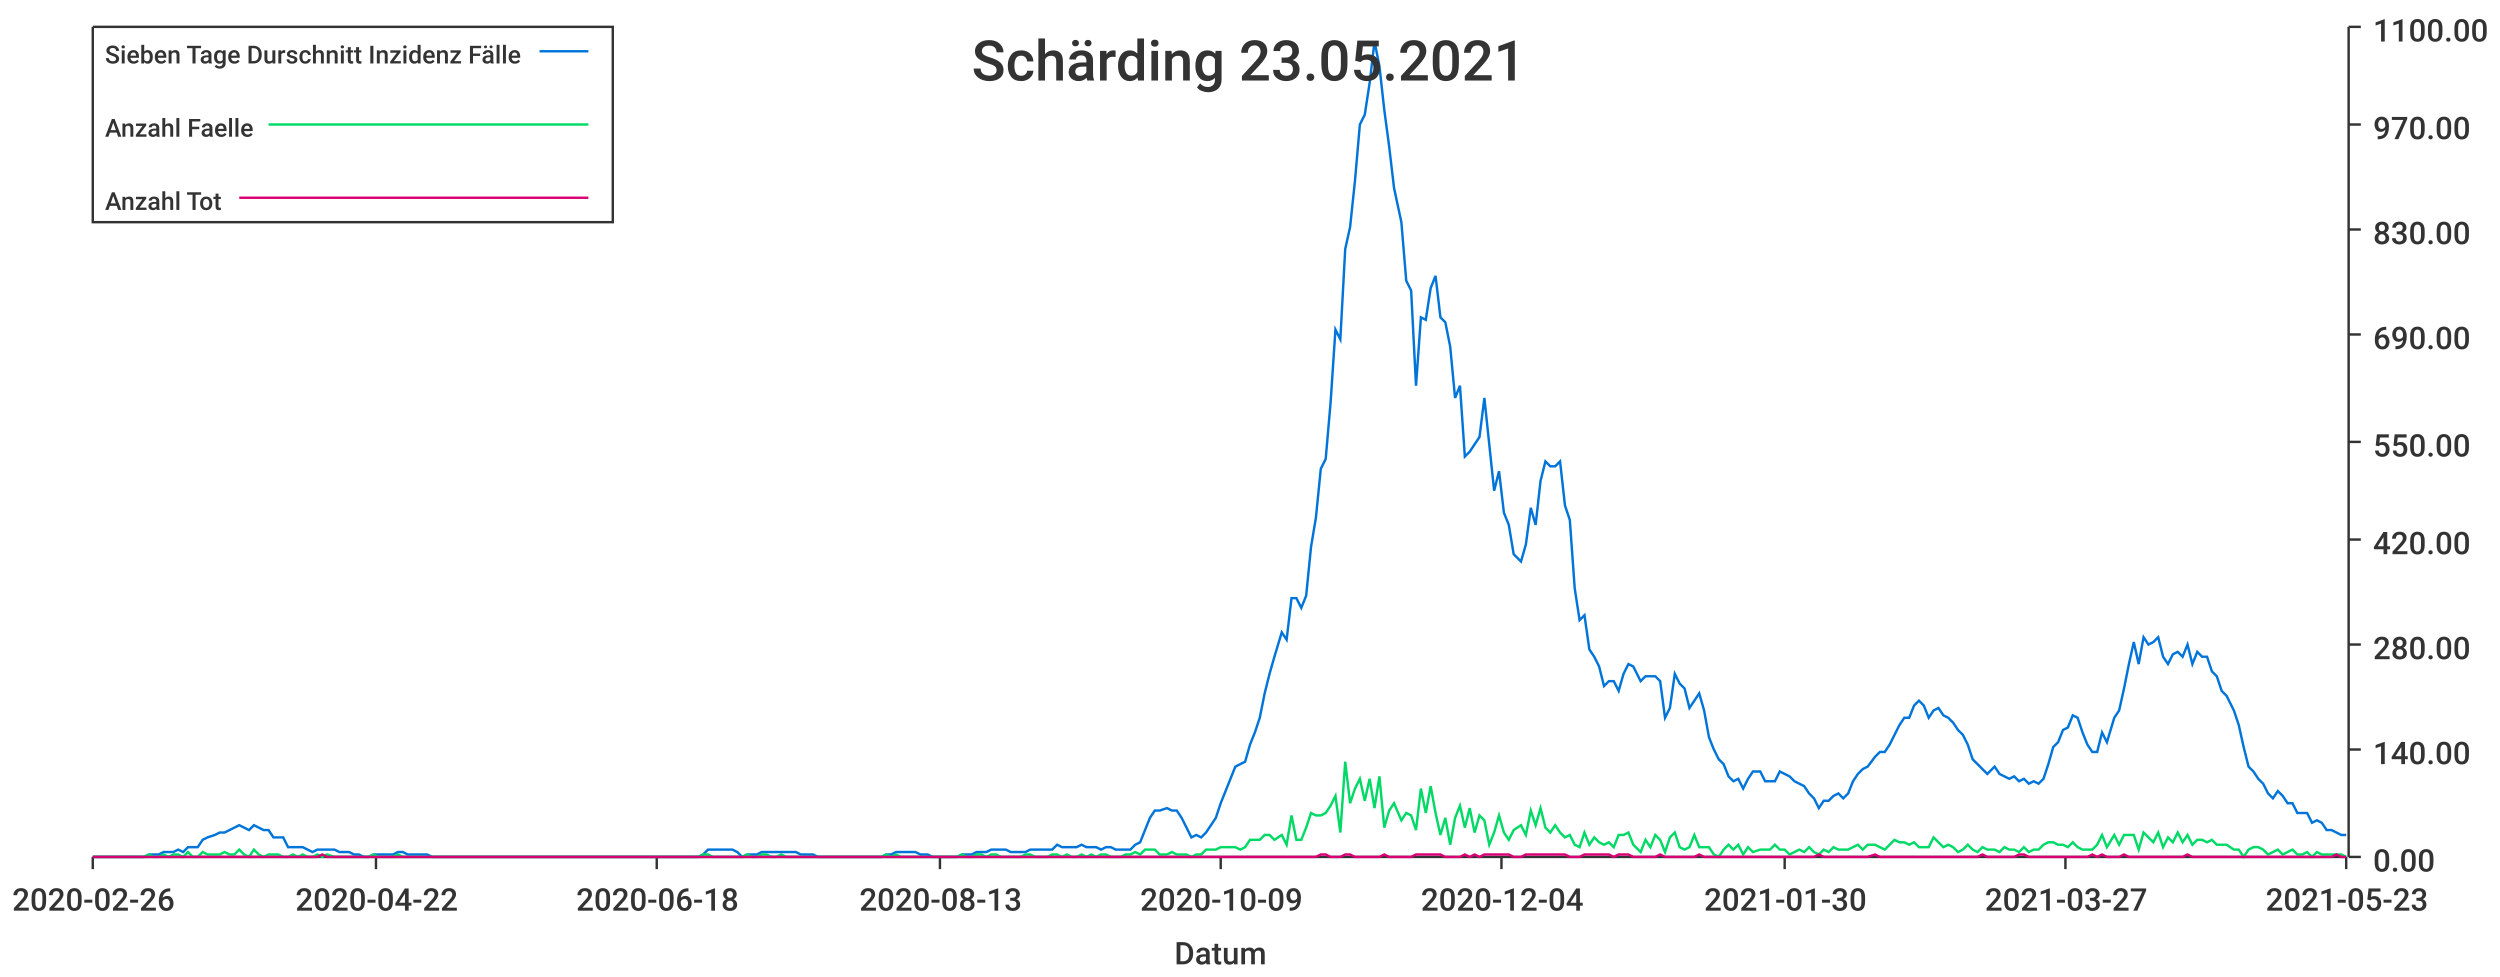
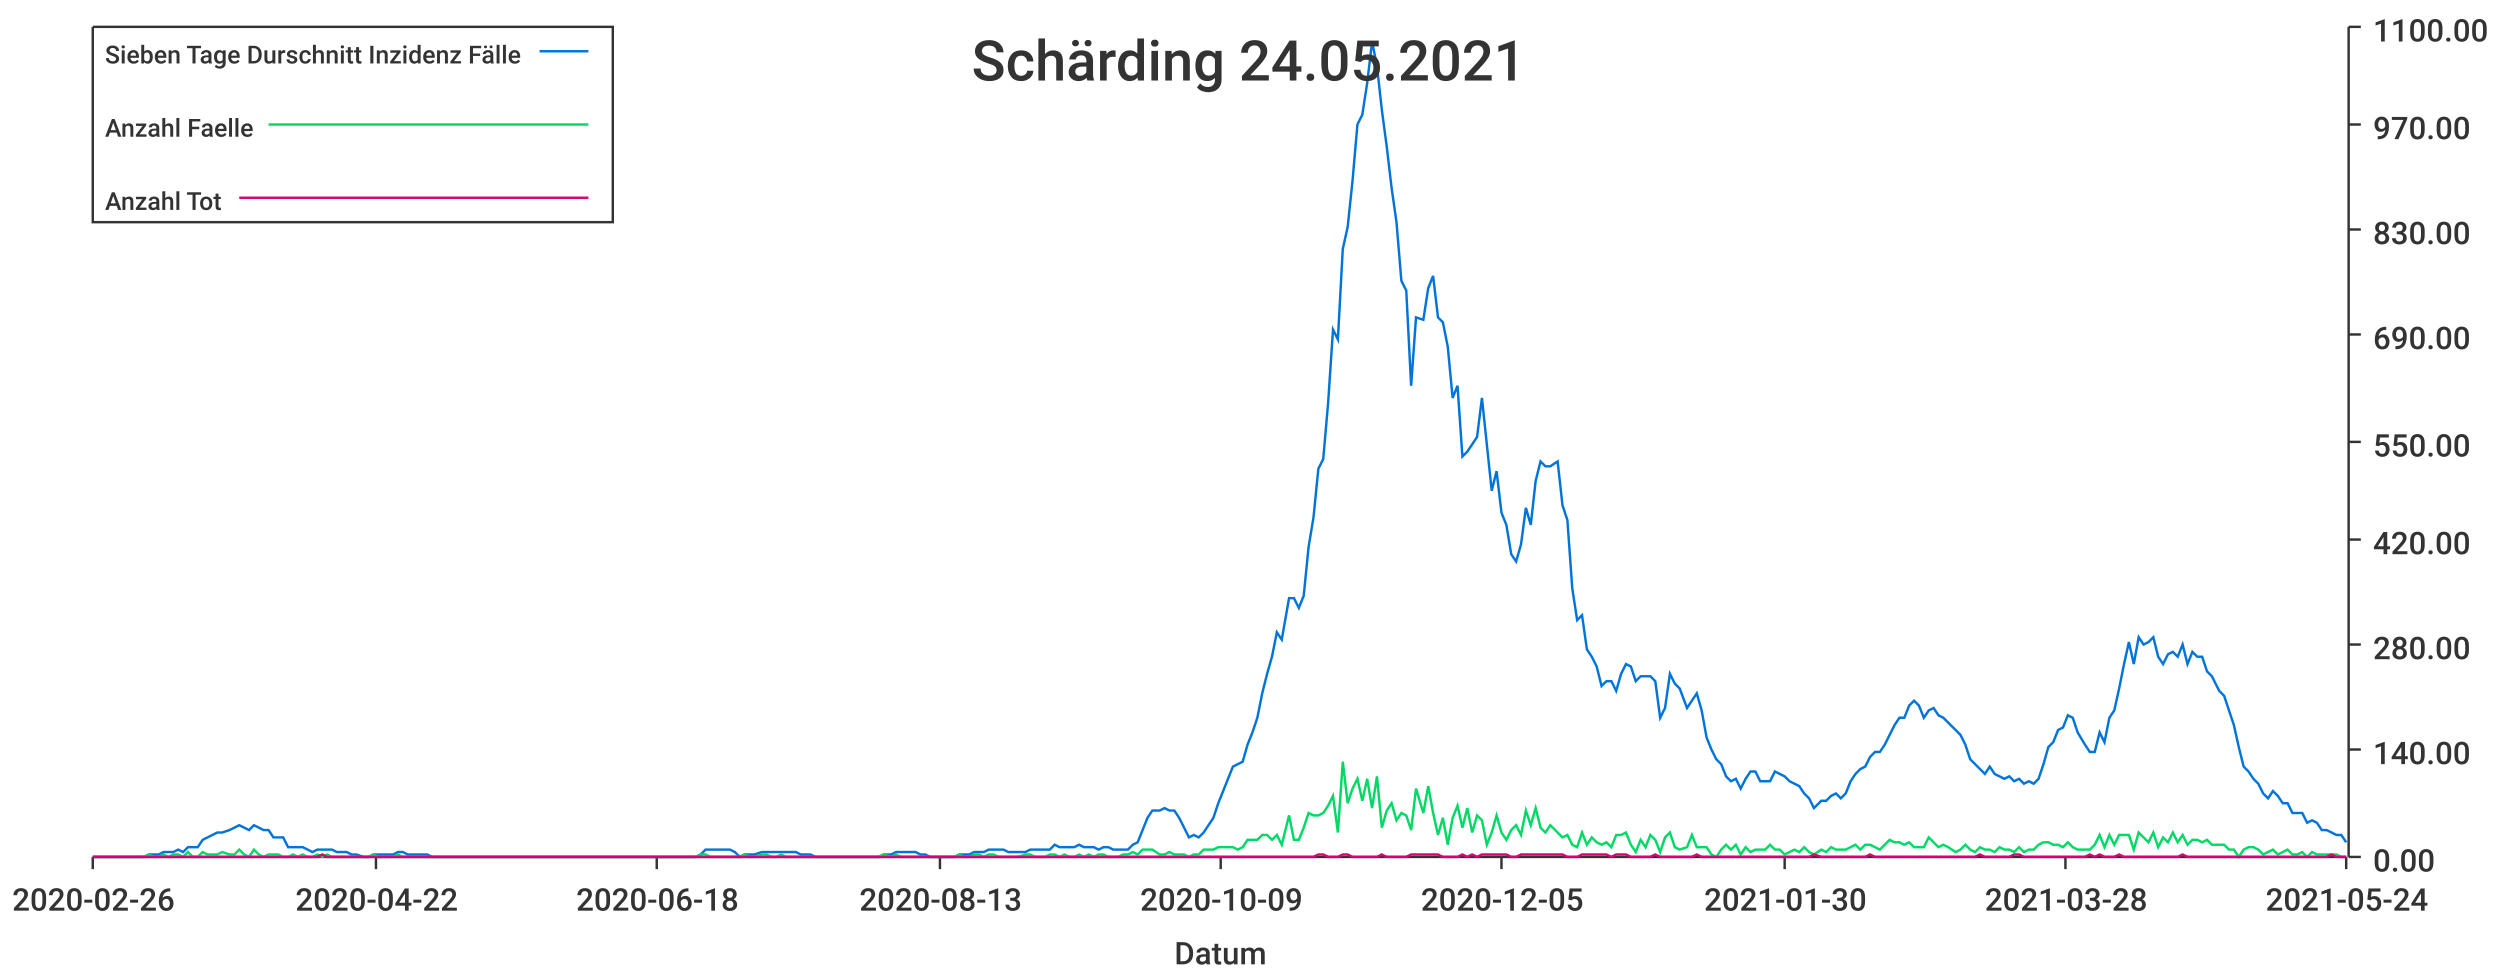
<svg xmlns="http://www.w3.org/2000/svg" width="1024" height="400">\n<path d="M 0 0 L 1024 0 L 1024 400 L 0 400 L 0 0" style="stroke-width:0;stroke:rgba(255,255,255,1.0);fill:rgba(255,255,255,1.0)" />
  <path d="M 38 11 L 961 11 L 961 351 L 38 351 L 38 11" style="stroke-width:0;stroke:rgba(255,255,255,1.0);fill:rgba(255,255,255,1.0)" />
  <path d="M 38 351 L 961 351" style="stroke-width:1;stroke:rgba(51,51,51,1.0);fill:none" />
  <path d="M 38 351 L 38 356" style="stroke-width:1;stroke:rgba(51,51,51,1.0);fill:none" />
  <text x="5" y="373" style="stroke-width:0;stroke:none;fill:rgba(51,51,51,1.0);font-size:12.8px;font-family:'Roboto Medium',sans-serif">2020-02-26</text>
  <path d="M 154 351 L 154 356" style="stroke-width:1;stroke:rgba(51,51,51,1.0);fill:none" />
  <text x="121" y="373" style="stroke-width:0;stroke:none;fill:rgba(51,51,51,1.0);font-size:12.8px;font-family:'Roboto Medium',sans-serif">2020-04-22</text>
  <path d="M 269 351 L 269 356" style="stroke-width:1;stroke:rgba(51,51,51,1.0);fill:none" />
  <text x="236" y="373" style="stroke-width:0;stroke:none;fill:rgba(51,51,51,1.0);font-size:12.8px;font-family:'Roboto Medium',sans-serif">2020-06-18</text>
  <path d="M 385 351 L 385 356" style="stroke-width:1;stroke:rgba(51,51,51,1.0);fill:none" />
  <text x="352" y="373" style="stroke-width:0;stroke:none;fill:rgba(51,51,51,1.0);font-size:12.8px;font-family:'Roboto Medium',sans-serif">2020-08-13</text>
  <path d="M 500 351 L 500 356" style="stroke-width:1;stroke:rgba(51,51,51,1.0);fill:none" />
  <text x="467" y="373" style="stroke-width:0;stroke:none;fill:rgba(51,51,51,1.0);font-size:12.8px;font-family:'Roboto Medium',sans-serif">2020-10-09</text>
  <path d="M 615 351 L 615 356" style="stroke-width:1;stroke:rgba(51,51,51,1.0);fill:none" />
-   <text x="582" y="373" style="stroke-width:0;stroke:none;fill:rgba(51,51,51,1.0);font-size:12.8px;font-family:'Roboto Medium',sans-serif">2020-12-04</text>
+   <text x="582" y="373" style="stroke-width:0;stroke:none;fill:rgba(51,51,51,1.0);font-size:12.8px;font-family:'Roboto Medium',sans-serif">2020-12-05</text>
  <path d="M 731 351 L 731 356" style="stroke-width:1;stroke:rgba(51,51,51,1.0);fill:none" />
  <text x="698" y="373" style="stroke-width:0;stroke:none;fill:rgba(51,51,51,1.0);font-size:12.8px;font-family:'Roboto Medium',sans-serif">2021-01-30</text>
  <path d="M 846 351 L 846 356" style="stroke-width:1;stroke:rgba(51,51,51,1.0);fill:none" />
-   <text x="813" y="373" style="stroke-width:0;stroke:none;fill:rgba(51,51,51,1.0);font-size:12.8px;font-family:'Roboto Medium',sans-serif">2021-03-27</text>
+   <text x="813" y="373" style="stroke-width:0;stroke:none;fill:rgba(51,51,51,1.0);font-size:12.8px;font-family:'Roboto Medium',sans-serif">2021-03-28</text>
  <path d="M 961 351 L 961 356" style="stroke-width:1;stroke:rgba(51,51,51,1.0);fill:none" />
-   <text x="928" y="373" style="stroke-width:0;stroke:none;fill:rgba(51,51,51,1.0);font-size:12.8px;font-family:'Roboto Medium',sans-serif">2021-05-23</text>
+   <text x="928" y="373" style="stroke-width:0;stroke:none;fill:rgba(51,51,51,1.0);font-size:12.8px;font-family:'Roboto Medium',sans-serif">2021-05-24</text>
  <text x="481" y="395" style="stroke-width:0;stroke:none;fill:rgba(51,51,51,1.0);font-size:12.8px;font-family:'Roboto Medium',sans-serif">Datum</text>
  <path d="M 962 351 L 962 11" style="stroke-width:1;stroke:rgba(51,51,51,1.0);fill:none" />
  <path d="M 962 351 L 967 351" style="stroke-width:1;stroke:rgba(51,51,51,1.0);fill:none" />
  <text x="972" y="357" style="stroke-width:0;stroke:none;fill:rgba(51,51,51,1.0);font-size:12.8px;font-family:'Roboto Medium',sans-serif">0.00</text>
  <path d="M 962 307 L 967 307" style="stroke-width:1;stroke:rgba(51,51,51,1.0);fill:none" />
  <text x="972" y="313" style="stroke-width:0;stroke:none;fill:rgba(51,51,51,1.0);font-size:12.8px;font-family:'Roboto Medium',sans-serif">140.00</text>
  <path d="M 962 264 L 967 264" style="stroke-width:1;stroke:rgba(51,51,51,1.0);fill:none" />
  <text x="972" y="270" style="stroke-width:0;stroke:none;fill:rgba(51,51,51,1.0);font-size:12.8px;font-family:'Roboto Medium',sans-serif">280.00</text>
  <path d="M 962 221 L 967 221" style="stroke-width:1;stroke:rgba(51,51,51,1.0);fill:none" />
  <text x="972" y="227" style="stroke-width:0;stroke:none;fill:rgba(51,51,51,1.0);font-size:12.8px;font-family:'Roboto Medium',sans-serif">420.00</text>
  <path d="M 962 181 L 967 181" style="stroke-width:1;stroke:rgba(51,51,51,1.0);fill:none" />
  <text x="972" y="187" style="stroke-width:0;stroke:none;fill:rgba(51,51,51,1.0);font-size:12.8px;font-family:'Roboto Medium',sans-serif">550.00</text>
  <path d="M 962 137 L 967 137" style="stroke-width:1;stroke:rgba(51,51,51,1.0);fill:none" />
  <text x="972" y="143" style="stroke-width:0;stroke:none;fill:rgba(51,51,51,1.0);font-size:12.8px;font-family:'Roboto Medium',sans-serif">690.00</text>
  <path d="M 962 94 L 967 94" style="stroke-width:1;stroke:rgba(51,51,51,1.0);fill:none" />
  <text x="972" y="100" style="stroke-width:0;stroke:none;fill:rgba(51,51,51,1.0);font-size:12.8px;font-family:'Roboto Medium',sans-serif">830.00</text>
  <path d="M 962 51 L 967 51" style="stroke-width:1;stroke:rgba(51,51,51,1.0);fill:none" />
  <text x="972" y="57" style="stroke-width:0;stroke:none;fill:rgba(51,51,51,1.0);font-size:12.8px;font-family:'Roboto Medium',sans-serif">970.00</text>
  <path d="M 962 11 L 967 11" style="stroke-width:1;stroke:rgba(51,51,51,1.0);fill:none" />
  <text x="972" y="17" style="stroke-width:0;stroke:none;fill:rgba(51,51,51,1.0);font-size:12.8px;font-family:'Roboto Medium',sans-serif">1100.00</text>
-   <path d="M 38 351 L 41 351 L 43 351 L 45 351 L 47 351 L 49 351 L 51 351 L 53 351 L 55 351 L 57 351 L 59 351 L 61 350 L 63 350 L 65 350 L 67 349 L 69 349 L 71 349 L 73 348 L 75 349 L 77 347 L 79 347 L 81 347 L 83 344 L 85 343 L 88 342 L 90 341 L 92 341 L 94 340 L 96 339 L 98 338 L 100 339 L 102 340 L 104 338 L 106 339 L 108 340 L 110 340 L 112 343 L 114 343 L 116 343 L 118 347 L 120 347 L 122 347 L 124 347 L 126 348 L 128 349 L 130 348 L 132 348 L 134 348 L 137 348 L 139 349 L 141 349 L 143 349 L 145 350 L 147 350 L 149 351 L 151 351 L 153 350 L 155 350 L 157 350 L 159 350 L 161 350 L 163 349 L 165 349 L 167 350 L 169 350 L 171 350 L 173 350 L 175 350 L 177 351 L 179 351 L 181 351 L 183 351 L 186 351 L 188 351 L 190 351 L 192 351 L 194 351 L 196 351 L 198 351 L 200 351 L 202 351 L 204 351 L 206 351 L 208 351 L 210 351 L 212 351 L 214 351 L 216 351 L 218 351 L 220 351 L 222 351 L 224 351 L 226 351 L 228 351 L 230 351 L 232 351 L 235 351 L 237 351 L 239 351 L 241 351 L 243 351 L 245 351 L 247 351 L 249 351 L 251 351 L 253 351 L 255 351 L 257 351 L 259 351 L 261 351 L 263 351 L 265 351 L 267 351 L 269 351 L 271 351 L 273 351 L 275 351 L 277 351 L 279 351 L 282 351 L 284 351 L 286 351 L 288 350 L 290 348 L 292 348 L 294 348 L 296 348 L 298 348 L 300 348 L 302 349 L 304 351 L 306 350 L 308 350 L 310 350 L 312 349 L 314 349 L 316 349 L 318 349 L 320 349 L 322 349 L 324 349 L 326 349 L 328 350 L 331 350 L 333 350 L 335 351 L 337 351 L 339 351 L 341 351 L 343 351 L 345 351 L 347 351 L 349 351 L 351 351 L 353 351 L 355 351 L 357 351 L 359 351 L 361 351 L 363 350 L 365 350 L 367 349 L 369 349 L 371 349 L 373 349 L 375 349 L 377 350 L 380 350 L 382 351 L 384 351 L 386 351 L 388 351 L 390 351 L 392 351 L 394 350 L 396 350 L 398 350 L 400 349 L 402 349 L 404 349 L 406 348 L 408 348 L 410 348 L 412 348 L 414 349 L 416 349 L 418 349 L 420 349 L 422 348 L 424 348 L 426 348 L 429 348 L 431 348 L 433 346 L 435 347 L 437 347 L 439 347 L 441 347 L 443 346 L 445 347 L 447 347 L 449 347 L 451 348 L 453 347 L 455 347 L 457 348 L 459 348 L 461 348 L 463 348 L 465 346 L 467 345 L 469 340 L 471 335 L 473 332 L 475 332 L 478 331 L 480 332 L 482 332 L 484 335 L 486 339 L 488 343 L 490 342 L 492 343 L 494 341 L 496 338 L 498 335 L 500 329 L 502 324 L 504 319 L 506 314 L 508 313 L 510 312 L 512 305 L 514 300 L 516 294 L 518 284 L 520 276 L 522 269 L 525 259 L 527 262 L 529 245 L 531 245 L 533 249 L 535 244 L 537 224 L 539 212 L 541 192 L 543 188 L 545 165 L 547 135 L 549 139 L 551 102 L 553 93 L 555 74 L 557 51 L 559 47 L 561 34 L 563 17 L 565 27 L 567 45 L 569 60 L 571 77 L 574 91 L 576 115 L 578 119 L 580 158 L 582 130 L 584 131 L 586 118 L 588 113 L 590 130 L 592 132 L 594 142 L 596 163 L 598 158 L 600 187 L 602 185 L 604 182 L 606 179 L 608 163 L 610 182 L 612 201 L 614 193 L 616 210 L 618 215 L 620 227 L 623 230 L 625 223 L 627 208 L 629 215 L 631 197 L 633 189 L 635 191 L 637 191 L 639 189 L 641 207 L 643 213 L 645 241 L 647 254 L 649 252 L 651 266 L 653 269 L 655 273 L 657 281 L 659 279 L 661 279 L 663 283 L 665 276 L 667 272 L 669 273 L 672 279 L 674 277 L 676 277 L 678 277 L 680 279 L 682 294 L 684 290 L 686 276 L 688 280 L 690 282 L 692 290 L 694 287 L 696 284 L 698 291 L 700 302 L 702 307 L 704 311 L 706 313 L 708 318 L 710 320 L 712 319 L 714 323 L 716 319 L 718 316 L 721 316 L 723 320 L 725 320 L 727 320 L 729 316 L 731 317 L 733 318 L 735 320 L 737 321 L 739 322 L 741 325 L 743 327 L 745 331 L 747 328 L 749 328 L 751 326 L 753 325 L 755 327 L 757 325 L 759 320 L 761 317 L 763 315 L 765 314 L 768 310 L 770 308 L 772 308 L 774 305 L 776 301 L 778 297 L 780 294 L 782 294 L 784 289 L 786 287 L 788 289 L 790 294 L 792 291 L 794 290 L 796 293 L 798 294 L 800 296 L 802 299 L 804 301 L 806 305 L 808 311 L 810 313 L 812 315 L 814 317 L 817 314 L 819 317 L 821 318 L 823 319 L 825 318 L 827 320 L 829 319 L 831 321 L 833 320 L 835 321 L 837 319 L 839 313 L 841 306 L 843 304 L 845 299 L 847 298 L 849 293 L 851 294 L 853 300 L 855 305 L 857 308 L 859 308 L 861 300 L 863 304 L 866 294 L 868 291 L 870 282 L 872 272 L 874 263 L 876 272 L 878 261 L 880 264 L 882 263 L 884 261 L 886 269 L 888 272 L 890 268 L 892 267 L 894 269 L 896 264 L 898 272 L 900 267 L 902 269 L 904 269 L 906 275 L 908 277 L 910 283 L 912 285 L 915 291 L 917 297 L 919 306 L 921 314 L 923 316 L 925 319 L 927 321 L 929 325 L 931 327 L 933 324 L 935 326 L 937 329 L 939 329 L 941 333 L 943 333 L 945 333 L 947 337 L 949 336 L 951 337 L 953 340 L 955 340 L 957 341 L 959 342 L 961 342" style="stroke-width:1;stroke:rgba(0,116,217,1.0);fill:none" />
-   <path d="M 38 351 L 41 351 L 43 351 L 45 351 L 47 351 L 49 351 L 51 351 L 53 351 L 55 351 L 57 351 L 59 351 L 61 350 L 63 351 L 65 351 L 67 350 L 69 351 L 71 350 L 73 350 L 75 351 L 77 349 L 79 351 L 81 351 L 83 349 L 85 350 L 88 350 L 90 350 L 92 349 L 94 350 L 96 350 L 98 348 L 100 350 L 102 351 L 104 348 L 106 350 L 108 351 L 110 350 L 112 350 L 114 350 L 116 351 L 118 351 L 120 350 L 122 351 L 124 350 L 126 351 L 128 351 L 130 350 L 132 351 L 134 350 L 137 351 L 139 351 L 141 351 L 143 351 L 145 351 L 147 351 L 149 351 L 151 351 L 153 350 L 155 351 L 157 351 L 159 351 L 161 351 L 163 350 L 165 351 L 167 351 L 169 351 L 171 351 L 173 351 L 175 351 L 177 351 L 179 351 L 181 351 L 183 351 L 186 351 L 188 351 L 190 351 L 192 351 L 194 351 L 196 351 L 198 351 L 200 351 L 202 351 L 204 351 L 206 351 L 208 351 L 210 351 L 212 351 L 214 351 L 216 351 L 218 351 L 220 351 L 222 351 L 224 351 L 226 351 L 228 351 L 230 351 L 232 351 L 235 351 L 237 351 L 239 351 L 241 351 L 243 351 L 245 351 L 247 351 L 249 351 L 251 351 L 253 351 L 255 351 L 257 351 L 259 351 L 261 351 L 263 351 L 265 351 L 267 351 L 269 351 L 271 351 L 273 351 L 275 351 L 277 351 L 279 351 L 282 351 L 284 351 L 286 351 L 288 350 L 290 350 L 292 351 L 294 351 L 296 351 L 298 351 L 300 351 L 302 351 L 304 351 L 306 350 L 308 351 L 310 351 L 312 350 L 314 350 L 316 351 L 318 351 L 320 350 L 322 351 L 324 351 L 326 351 L 328 351 L 331 351 L 333 351 L 335 351 L 337 351 L 339 351 L 341 351 L 343 351 L 345 351 L 347 351 L 349 351 L 351 351 L 353 351 L 355 351 L 357 351 L 359 351 L 361 351 L 363 350 L 365 351 L 367 350 L 369 351 L 371 351 L 373 351 L 375 351 L 377 351 L 380 351 L 382 351 L 384 351 L 386 351 L 388 351 L 390 351 L 392 351 L 394 350 L 396 351 L 398 351 L 400 350 L 402 350 L 404 351 L 406 350 L 408 350 L 410 351 L 412 351 L 414 351 L 416 351 L 418 351 L 420 350 L 422 350 L 424 351 L 426 351 L 429 351 L 431 350 L 433 350 L 435 351 L 437 350 L 439 351 L 441 351 L 443 350 L 445 351 L 447 350 L 449 351 L 451 350 L 453 350 L 455 351 L 457 351 L 459 351 L 461 350 L 463 350 L 465 349 L 467 350 L 469 348 L 471 348 L 473 348 L 475 350 L 478 350 L 480 349 L 482 350 L 484 350 L 486 350 L 488 351 L 490 350 L 492 350 L 494 348 L 496 348 L 498 348 L 500 347 L 502 347 L 504 347 L 506 347 L 508 348 L 510 347 L 512 344 L 514 344 L 516 344 L 518 342 L 520 342 L 522 344 L 525 342 L 527 346 L 529 334 L 531 344 L 533 344 L 535 339 L 537 333 L 539 334 L 541 334 L 543 333 L 545 330 L 547 326 L 549 341 L 551 312 L 553 329 L 555 323 L 557 319 L 559 328 L 561 319 L 563 331 L 565 318 L 567 339 L 569 332 L 571 329 L 574 336 L 576 333 L 578 334 L 580 340 L 582 323 L 584 333 L 586 322 L 588 333 L 590 342 L 592 335 L 594 346 L 596 335 L 598 330 L 600 339 L 602 331 L 604 341 L 606 334 L 608 336 L 610 346 L 612 341 L 614 334 L 616 341 L 618 344 L 620 340 L 623 338 L 625 342 L 627 332 L 629 338 L 631 331 L 633 339 L 635 341 L 637 338 L 639 341 L 641 343 L 643 342 L 645 346 L 647 347 L 649 341 L 651 346 L 653 343 L 655 345 L 657 346 L 659 345 L 661 347 L 663 342 L 665 342 L 667 341 L 669 346 L 672 349 L 674 344 L 676 347 L 678 342 L 680 344 L 682 349 L 684 343 L 686 341 L 688 347 L 690 348 L 692 347 L 694 342 L 696 347 L 698 347 L 700 347 L 702 350 L 704 351 L 706 348 L 708 346 L 710 348 L 712 346 L 714 350 L 716 347 L 718 349 L 721 348 L 723 348 L 725 348 L 727 346 L 729 348 L 731 348 L 733 350 L 735 349 L 737 348 L 739 349 L 741 347 L 743 349 L 745 350 L 747 348 L 749 349 L 751 347 L 753 348 L 755 348 L 757 348 L 759 347 L 761 346 L 763 348 L 765 346 L 768 346 L 770 347 L 772 348 L 774 346 L 776 344 L 778 345 L 780 345 L 782 346 L 784 345 L 786 347 L 788 347 L 790 347 L 792 343 L 794 345 L 796 347 L 798 346 L 800 347 L 802 349 L 804 348 L 806 346 L 808 348 L 810 349 L 812 347 L 814 348 L 817 348 L 819 349 L 821 347 L 823 348 L 825 348 L 827 349 L 829 347 L 831 349 L 833 348 L 835 348 L 837 346 L 839 345 L 841 345 L 843 346 L 845 346 L 847 347 L 849 345 L 851 347 L 853 348 L 855 348 L 857 348 L 859 346 L 861 342 L 863 347 L 866 342 L 868 346 L 870 342 L 872 342 L 874 342 L 876 348 L 878 341 L 880 343 L 882 345 L 884 341 L 886 347 L 888 343 L 890 345 L 892 341 L 894 345 L 896 342 L 898 346 L 900 344 L 902 344 L 904 345 L 906 344 L 908 346 L 910 346 L 912 346 L 915 348 L 917 348 L 919 351 L 921 348 L 923 347 L 925 347 L 927 348 L 929 350 L 931 349 L 933 348 L 935 350 L 937 349 L 939 348 L 941 350 L 943 350 L 945 349 L 947 351 L 949 349 L 951 350 L 953 350 L 955 350 L 957 350 L 959 350 L 961 351" style="stroke-width:1;stroke:rgba(0,217,101,1.0);fill:none" />
-   <path d="M 38 351 L 41 351 L 43 351 L 45 351 L 47 351 L 49 351 L 51 351 L 53 351 L 55 351 L 57 351 L 59 351 L 61 351 L 63 351 L 65 351 L 67 351 L 69 351 L 71 351 L 73 351 L 75 351 L 77 351 L 79 351 L 81 351 L 83 351 L 85 351 L 88 351 L 90 351 L 92 351 L 94 351 L 96 351 L 98 351 L 100 351 L 102 351 L 104 351 L 106 351 L 108 351 L 110 351 L 112 351 L 114 351 L 116 351 L 118 351 L 120 351 L 122 351 L 124 351 L 126 351 L 128 351 L 130 351 L 132 350 L 134 351 L 137 351 L 139 351 L 141 351 L 143 351 L 145 351 L 147 351 L 149 351 L 151 351 L 153 351 L 155 351 L 157 351 L 159 351 L 161 351 L 163 351 L 165 351 L 167 351 L 169 351 L 171 351 L 173 351 L 175 351 L 177 351 L 179 351 L 181 351 L 183 351 L 186 351 L 188 351 L 190 351 L 192 351 L 194 351 L 196 351 L 198 351 L 200 351 L 202 351 L 204 351 L 206 351 L 208 351 L 210 351 L 212 351 L 214 351 L 216 351 L 218 351 L 220 351 L 222 351 L 224 351 L 226 351 L 228 351 L 230 351 L 232 351 L 235 351 L 237 351 L 239 351 L 241 351 L 243 351 L 245 351 L 247 351 L 249 351 L 251 351 L 253 351 L 255 351 L 257 351 L 259 351 L 261 351 L 263 351 L 265 351 L 267 351 L 269 351 L 271 351 L 273 351 L 275 351 L 277 351 L 279 351 L 282 351 L 284 351 L 286 351 L 288 351 L 290 351 L 292 351 L 294 351 L 296 351 L 298 351 L 300 351 L 302 351 L 304 351 L 306 351 L 308 351 L 310 351 L 312 351 L 314 351 L 316 351 L 318 351 L 320 351 L 322 351 L 324 351 L 326 351 L 328 351 L 331 351 L 333 351 L 335 351 L 337 351 L 339 351 L 341 351 L 343 351 L 345 351 L 347 351 L 349 351 L 351 351 L 353 351 L 355 351 L 357 351 L 359 351 L 361 351 L 363 351 L 365 351 L 367 351 L 369 351 L 371 351 L 373 351 L 375 351 L 377 351 L 380 351 L 382 351 L 384 351 L 386 351 L 388 351 L 390 351 L 392 351 L 394 351 L 396 351 L 398 351 L 400 351 L 402 351 L 404 351 L 406 351 L 408 351 L 410 351 L 412 351 L 414 351 L 416 351 L 418 351 L 420 351 L 422 351 L 424 351 L 426 351 L 429 351 L 431 351 L 433 351 L 435 351 L 437 351 L 439 351 L 441 351 L 443 351 L 445 351 L 447 351 L 449 351 L 451 351 L 453 351 L 455 351 L 457 351 L 459 351 L 461 351 L 463 351 L 465 351 L 467 351 L 469 351 L 471 351 L 473 351 L 475 351 L 478 351 L 480 351 L 482 351 L 484 351 L 486 351 L 488 351 L 490 351 L 492 351 L 494 351 L 496 351 L 498 351 L 500 351 L 502 351 L 504 351 L 506 351 L 508 351 L 510 351 L 512 351 L 514 351 L 516 351 L 518 351 L 520 351 L 522 351 L 525 351 L 527 351 L 529 351 L 531 351 L 533 351 L 535 351 L 537 351 L 539 351 L 541 350 L 543 350 L 545 351 L 547 351 L 549 351 L 551 350 L 553 350 L 555 351 L 557 351 L 559 351 L 561 351 L 563 351 L 565 351 L 567 350 L 569 351 L 571 351 L 574 351 L 576 351 L 578 351 L 580 350 L 582 350 L 584 350 L 586 350 L 588 350 L 590 350 L 592 351 L 594 351 L 596 351 L 598 351 L 600 350 L 602 351 L 604 350 L 606 351 L 608 350 L 610 350 L 612 350 L 614 350 L 616 350 L 618 350 L 620 351 L 623 351 L 625 350 L 627 350 L 629 350 L 631 350 L 633 350 L 635 350 L 637 350 L 639 350 L 641 350 L 643 351 L 645 351 L 647 351 L 649 350 L 651 350 L 653 350 L 655 350 L 657 350 L 659 350 L 661 351 L 663 350 L 665 350 L 667 350 L 669 351 L 672 351 L 674 351 L 676 351 L 678 351 L 680 350 L 682 351 L 684 351 L 686 351 L 688 351 L 690 351 L 692 351 L 694 351 L 696 350 L 698 351 L 700 351 L 702 351 L 704 351 L 706 351 L 708 351 L 710 351 L 712 351 L 714 351 L 716 351 L 718 351 L 721 351 L 723 351 L 725 351 L 727 351 L 729 351 L 731 351 L 733 351 L 735 351 L 737 351 L 739 351 L 741 351 L 743 351 L 745 350 L 747 351 L 749 351 L 751 351 L 753 351 L 755 351 L 757 351 L 759 351 L 761 351 L 763 351 L 765 351 L 768 350 L 770 351 L 772 351 L 774 351 L 776 351 L 778 351 L 780 351 L 782 351 L 784 351 L 786 351 L 788 351 L 790 351 L 792 351 L 794 351 L 796 351 L 798 351 L 800 351 L 802 351 L 804 351 L 806 351 L 808 351 L 810 351 L 812 350 L 814 351 L 817 351 L 819 351 L 821 351 L 823 351 L 825 351 L 827 350 L 829 350 L 831 351 L 833 351 L 835 351 L 837 351 L 839 351 L 841 351 L 843 351 L 845 351 L 847 351 L 849 351 L 851 351 L 853 351 L 855 351 L 857 350 L 859 351 L 861 350 L 863 351 L 866 351 L 868 351 L 870 350 L 872 351 L 874 351 L 876 351 L 878 351 L 880 351 L 882 351 L 884 351 L 886 351 L 888 351 L 890 351 L 892 351 L 894 351 L 896 350 L 898 351 L 900 351 L 902 351 L 904 351 L 906 351 L 908 351 L 910 351 L 912 351 L 915 351 L 917 351 L 919 351 L 921 351 L 923 351 L 925 351 L 927 351 L 929 351 L 931 351 L 933 351 L 935 351 L 937 351 L 939 351 L 941 351 L 943 351 L 945 351 L 947 351 L 949 351 L 951 351 L 953 351 L 955 351 L 957 350 L 959 351 L 961 351" style="stroke-width:1;stroke:rgba(217,0,116,1.0);fill:none" />
-   <text x="398" y="33" style="stroke-width:0;stroke:none;fill:rgba(51,51,51,1.0);font-size:23.0px;font-family:'Roboto Medium',sans-serif">Schärding 23.05.2021</text>
+   <path d="M 38 351 L 41 351 L 43 351 L 45 351 L 47 351 L 49 351 L 51 351 L 53 351 L 55 351 L 57 351 L 59 351 L 61 350 L 63 350 L 65 350 L 67 349 L 69 349 L 71 349 L 73 348 L 75 349 L 77 347 L 79 347 L 81 347 L 83 344 L 85 343 L 87 342 L 89 341 L 91 341 L 94 340 L 96 339 L 98 338 L 100 339 L 102 340 L 104 338 L 106 339 L 108 340 L 110 340 L 112 343 L 114 343 L 116 343 L 118 347 L 120 347 L 122 347 L 124 347 L 126 348 L 128 349 L 130 348 L 132 348 L 134 348 L 136 348 L 138 349 L 140 349 L 142 349 L 144 350 L 146 350 L 149 351 L 151 351 L 153 350 L 155 350 L 157 350 L 159 350 L 161 350 L 163 349 L 165 349 L 167 350 L 169 350 L 171 350 L 173 350 L 175 350 L 177 351 L 179 351 L 181 351 L 183 351 L 185 351 L 187 351 L 189 351 L 191 351 L 193 351 L 195 351 L 197 351 L 199 351 L 202 351 L 204 351 L 206 351 L 208 351 L 210 351 L 212 351 L 214 351 L 216 351 L 218 351 L 220 351 L 222 351 L 224 351 L 226 351 L 228 351 L 230 351 L 232 351 L 234 351 L 236 351 L 238 351 L 240 351 L 242 351 L 244 351 L 246 351 L 248 351 L 250 351 L 252 351 L 254 351 L 257 351 L 259 351 L 261 351 L 263 351 L 265 351 L 267 351 L 269 351 L 271 351 L 273 351 L 275 351 L 277 351 L 279 351 L 281 351 L 283 351 L 285 351 L 287 350 L 289 348 L 291 348 L 293 348 L 295 348 L 297 348 L 299 348 L 301 349 L 303 351 L 305 350 L 307 350 L 309 350 L 312 349 L 314 349 L 316 349 L 318 349 L 320 349 L 322 349 L 324 349 L 326 349 L 328 350 L 330 350 L 332 350 L 334 351 L 336 351 L 338 351 L 340 351 L 342 351 L 344 351 L 346 351 L 348 351 L 350 351 L 352 351 L 354 351 L 356 351 L 358 351 L 360 351 L 362 350 L 365 350 L 367 349 L 369 349 L 371 349 L 373 349 L 375 349 L 377 350 L 379 350 L 381 351 L 383 351 L 385 351 L 387 351 L 389 351 L 391 351 L 393 350 L 395 350 L 397 350 L 399 349 L 401 349 L 403 349 L 405 348 L 407 348 L 409 348 L 411 348 L 413 349 L 415 349 L 417 349 L 420 349 L 422 348 L 424 348 L 426 348 L 428 348 L 430 348 L 432 346 L 434 347 L 436 347 L 438 347 L 440 347 L 442 346 L 444 347 L 446 347 L 448 347 L 450 348 L 452 347 L 454 347 L 456 348 L 458 348 L 460 348 L 462 348 L 464 346 L 466 345 L 468 340 L 470 335 L 472 332 L 475 332 L 477 331 L 479 332 L 481 332 L 483 335 L 485 339 L 487 343 L 489 342 L 491 343 L 493 341 L 495 338 L 497 335 L 499 329 L 501 324 L 503 319 L 505 314 L 507 313 L 509 312 L 511 305 L 513 300 L 515 294 L 517 284 L 519 276 L 521 269 L 523 259 L 525 262 L 528 245 L 530 245 L 532 249 L 534 244 L 536 224 L 538 212 L 540 192 L 542 188 L 544 165 L 546 135 L 548 139 L 550 102 L 552 93 L 554 74 L 556 51 L 558 47 L 560 34 L 562 17 L 564 27 L 566 45 L 568 60 L 570 77 L 572 91 L 574 115 L 576 119 L 578 158 L 580 130 L 583 131 L 585 118 L 587 113 L 589 130 L 591 132 L 593 142 L 595 163 L 597 158 L 599 187 L 601 185 L 603 182 L 605 179 L 607 163 L 609 182 L 611 201 L 613 193 L 615 210 L 617 215 L 619 227 L 621 230 L 623 223 L 625 208 L 627 215 L 629 197 L 631 189 L 633 191 L 635 191 L 638 189 L 640 207 L 642 213 L 644 241 L 646 254 L 648 252 L 650 266 L 652 269 L 654 273 L 656 281 L 658 279 L 660 279 L 662 283 L 664 276 L 666 272 L 668 273 L 670 279 L 672 277 L 674 277 L 676 277 L 678 279 L 680 294 L 682 290 L 684 276 L 686 280 L 688 282 L 691 290 L 693 287 L 695 284 L 697 291 L 699 302 L 701 307 L 703 311 L 705 313 L 707 318 L 709 320 L 711 319 L 713 323 L 715 319 L 717 316 L 719 316 L 721 320 L 723 320 L 725 320 L 727 316 L 729 317 L 731 318 L 733 320 L 735 321 L 737 322 L 739 325 L 741 327 L 743 331 L 746 328 L 748 328 L 750 326 L 752 325 L 754 327 L 756 325 L 758 320 L 760 317 L 762 315 L 764 314 L 766 310 L 768 308 L 770 308 L 772 305 L 774 301 L 776 297 L 778 294 L 780 294 L 782 289 L 784 287 L 786 289 L 788 294 L 790 291 L 792 290 L 794 293 L 796 294 L 798 296 L 801 299 L 803 301 L 805 305 L 807 311 L 809 313 L 811 315 L 813 317 L 815 314 L 817 317 L 819 318 L 821 319 L 823 318 L 825 320 L 827 319 L 829 321 L 831 320 L 833 321 L 835 319 L 837 313 L 839 306 L 841 304 L 843 299 L 845 298 L 847 293 L 849 294 L 851 300 L 854 305 L 856 308 L 858 308 L 860 300 L 862 304 L 864 294 L 866 291 L 868 282 L 870 272 L 872 263 L 874 272 L 876 261 L 878 264 L 880 263 L 882 261 L 884 269 L 886 272 L 888 268 L 890 267 L 892 269 L 894 264 L 896 272 L 898 267 L 900 269 L 902 269 L 904 275 L 906 277 L 909 283 L 911 285 L 913 291 L 915 297 L 917 306 L 919 314 L 921 316 L 923 319 L 925 321 L 927 325 L 929 327 L 931 324 L 933 326 L 935 329 L 937 329 L 939 333 L 941 333 L 943 333 L 945 337 L 947 336 L 949 337 L 951 340 L 953 340 L 955 341 L 957 342 L 959 342 L 961 345" style="stroke-width:1;stroke:rgba(0,116,217,1.0);fill:none" />
+   <path d="M 38 351 L 41 351 L 43 351 L 45 351 L 47 351 L 49 351 L 51 351 L 53 351 L 55 351 L 57 351 L 59 351 L 61 350 L 63 351 L 65 351 L 67 350 L 69 351 L 71 350 L 73 350 L 75 351 L 77 349 L 79 351 L 81 351 L 83 349 L 85 350 L 87 350 L 89 350 L 91 349 L 94 350 L 96 350 L 98 348 L 100 350 L 102 351 L 104 348 L 106 350 L 108 351 L 110 350 L 112 350 L 114 350 L 116 351 L 118 351 L 120 350 L 122 351 L 124 350 L 126 351 L 128 351 L 130 350 L 132 351 L 134 350 L 136 351 L 138 351 L 140 351 L 142 351 L 144 351 L 146 351 L 149 351 L 151 351 L 153 350 L 155 351 L 157 351 L 159 351 L 161 351 L 163 350 L 165 351 L 167 351 L 169 351 L 171 351 L 173 351 L 175 351 L 177 351 L 179 351 L 181 351 L 183 351 L 185 351 L 187 351 L 189 351 L 191 351 L 193 351 L 195 351 L 197 351 L 199 351 L 202 351 L 204 351 L 206 351 L 208 351 L 210 351 L 212 351 L 214 351 L 216 351 L 218 351 L 220 351 L 222 351 L 224 351 L 226 351 L 228 351 L 230 351 L 232 351 L 234 351 L 236 351 L 238 351 L 240 351 L 242 351 L 244 351 L 246 351 L 248 351 L 250 351 L 252 351 L 254 351 L 257 351 L 259 351 L 261 351 L 263 351 L 265 351 L 267 351 L 269 351 L 271 351 L 273 351 L 275 351 L 277 351 L 279 351 L 281 351 L 283 351 L 285 351 L 287 350 L 289 350 L 291 351 L 293 351 L 295 351 L 297 351 L 299 351 L 301 351 L 303 351 L 305 350 L 307 351 L 309 351 L 312 350 L 314 350 L 316 351 L 318 351 L 320 350 L 322 351 L 324 351 L 326 351 L 328 351 L 330 351 L 332 351 L 334 351 L 336 351 L 338 351 L 340 351 L 342 351 L 344 351 L 346 351 L 348 351 L 350 351 L 352 351 L 354 351 L 356 351 L 358 351 L 360 351 L 362 350 L 365 351 L 367 350 L 369 351 L 371 351 L 373 351 L 375 351 L 377 351 L 379 351 L 381 351 L 383 351 L 385 351 L 387 351 L 389 351 L 391 351 L 393 350 L 395 351 L 397 351 L 399 350 L 401 350 L 403 351 L 405 350 L 407 350 L 409 351 L 411 351 L 413 351 L 415 351 L 417 351 L 420 350 L 422 350 L 424 351 L 426 351 L 428 351 L 430 350 L 432 350 L 434 351 L 436 350 L 438 351 L 440 351 L 442 350 L 444 351 L 446 350 L 448 351 L 450 350 L 452 350 L 454 351 L 456 351 L 458 351 L 460 350 L 462 350 L 464 349 L 466 350 L 468 348 L 470 348 L 472 348 L 475 350 L 477 350 L 479 349 L 481 350 L 483 350 L 485 350 L 487 351 L 489 350 L 491 350 L 493 348 L 495 348 L 497 348 L 499 347 L 501 347 L 503 347 L 505 347 L 507 348 L 509 347 L 511 344 L 513 344 L 515 344 L 517 342 L 519 342 L 521 344 L 523 342 L 525 346 L 528 334 L 530 344 L 532 344 L 534 339 L 536 333 L 538 334 L 540 334 L 542 333 L 544 330 L 546 326 L 548 341 L 550 312 L 552 329 L 554 323 L 556 319 L 558 328 L 560 319 L 562 331 L 564 318 L 566 339 L 568 332 L 570 329 L 572 336 L 574 333 L 576 334 L 578 340 L 580 323 L 583 333 L 585 322 L 587 333 L 589 342 L 591 335 L 593 346 L 595 335 L 597 330 L 599 339 L 601 331 L 603 341 L 605 334 L 607 336 L 609 346 L 611 341 L 613 334 L 615 341 L 617 344 L 619 340 L 621 338 L 623 342 L 625 332 L 627 338 L 629 331 L 631 339 L 633 341 L 635 338 L 638 341 L 640 343 L 642 342 L 644 346 L 646 347 L 648 341 L 650 346 L 652 343 L 654 345 L 656 346 L 658 345 L 660 347 L 662 342 L 664 342 L 666 341 L 668 346 L 670 349 L 672 344 L 674 347 L 676 342 L 678 344 L 680 349 L 682 343 L 684 341 L 686 347 L 688 348 L 691 347 L 693 342 L 695 347 L 697 347 L 699 347 L 701 350 L 703 351 L 705 348 L 707 346 L 709 348 L 711 346 L 713 350 L 715 347 L 717 349 L 719 348 L 721 348 L 723 348 L 725 346 L 727 348 L 729 348 L 731 350 L 733 349 L 735 348 L 737 349 L 739 347 L 741 349 L 743 350 L 746 348 L 748 349 L 750 347 L 752 348 L 754 348 L 756 348 L 758 347 L 760 346 L 762 348 L 764 346 L 766 346 L 768 347 L 770 348 L 772 346 L 774 344 L 776 345 L 778 345 L 780 346 L 782 345 L 784 347 L 786 347 L 788 347 L 790 343 L 792 345 L 794 347 L 796 346 L 798 347 L 801 349 L 803 348 L 805 346 L 807 348 L 809 349 L 811 347 L 813 348 L 815 348 L 817 349 L 819 347 L 821 348 L 823 348 L 825 349 L 827 347 L 829 349 L 831 348 L 833 348 L 835 346 L 837 345 L 839 345 L 841 346 L 843 346 L 845 347 L 847 345 L 849 347 L 851 348 L 854 348 L 856 348 L 858 346 L 860 342 L 862 347 L 864 342 L 866 346 L 868 342 L 870 342 L 872 342 L 874 348 L 876 341 L 878 343 L 880 345 L 882 341 L 884 347 L 886 343 L 888 345 L 890 341 L 892 345 L 894 342 L 896 346 L 898 344 L 900 344 L 902 345 L 904 344 L 906 346 L 909 346 L 911 346 L 913 348 L 915 348 L 917 351 L 919 348 L 921 347 L 923 347 L 925 348 L 927 350 L 929 349 L 931 348 L 933 350 L 935 349 L 937 348 L 939 350 L 941 350 L 943 349 L 945 351 L 947 349 L 949 350 L 951 350 L 953 350 L 955 350 L 957 350 L 959 351 L 961 351" style="stroke-width:1;stroke:rgba(0,217,101,1.0);fill:none" />
+   <path d="M 38 351 L 41 351 L 43 351 L 45 351 L 47 351 L 49 351 L 51 351 L 53 351 L 55 351 L 57 351 L 59 351 L 61 351 L 63 351 L 65 351 L 67 351 L 69 351 L 71 351 L 73 351 L 75 351 L 77 351 L 79 351 L 81 351 L 83 351 L 85 351 L 87 351 L 89 351 L 91 351 L 94 351 L 96 351 L 98 351 L 100 351 L 102 351 L 104 351 L 106 351 L 108 351 L 110 351 L 112 351 L 114 351 L 116 351 L 118 351 L 120 351 L 122 351 L 124 351 L 126 351 L 128 351 L 130 351 L 132 350 L 134 351 L 136 351 L 138 351 L 140 351 L 142 351 L 144 351 L 146 351 L 149 351 L 151 351 L 153 351 L 155 351 L 157 351 L 159 351 L 161 351 L 163 351 L 165 351 L 167 351 L 169 351 L 171 351 L 173 351 L 175 351 L 177 351 L 179 351 L 181 351 L 183 351 L 185 351 L 187 351 L 189 351 L 191 351 L 193 351 L 195 351 L 197 351 L 199 351 L 202 351 L 204 351 L 206 351 L 208 351 L 210 351 L 212 351 L 214 351 L 216 351 L 218 351 L 220 351 L 222 351 L 224 351 L 226 351 L 228 351 L 230 351 L 232 351 L 234 351 L 236 351 L 238 351 L 240 351 L 242 351 L 244 351 L 246 351 L 248 351 L 250 351 L 252 351 L 254 351 L 257 351 L 259 351 L 261 351 L 263 351 L 265 351 L 267 351 L 269 351 L 271 351 L 273 351 L 275 351 L 277 351 L 279 351 L 281 351 L 283 351 L 285 351 L 287 351 L 289 351 L 291 351 L 293 351 L 295 351 L 297 351 L 299 351 L 301 351 L 303 351 L 305 351 L 307 351 L 309 351 L 312 351 L 314 351 L 316 351 L 318 351 L 320 351 L 322 351 L 324 351 L 326 351 L 328 351 L 330 351 L 332 351 L 334 351 L 336 351 L 338 351 L 340 351 L 342 351 L 344 351 L 346 351 L 348 351 L 350 351 L 352 351 L 354 351 L 356 351 L 358 351 L 360 351 L 362 351 L 365 351 L 367 351 L 369 351 L 371 351 L 373 351 L 375 351 L 377 351 L 379 351 L 381 351 L 383 351 L 385 351 L 387 351 L 389 351 L 391 351 L 393 351 L 395 351 L 397 351 L 399 351 L 401 351 L 403 351 L 405 351 L 407 351 L 409 351 L 411 351 L 413 351 L 415 351 L 417 351 L 420 351 L 422 351 L 424 351 L 426 351 L 428 351 L 430 351 L 432 351 L 434 351 L 436 351 L 438 351 L 440 351 L 442 351 L 444 351 L 446 351 L 448 351 L 450 351 L 452 351 L 454 351 L 456 351 L 458 351 L 460 351 L 462 351 L 464 351 L 466 351 L 468 351 L 470 351 L 472 351 L 475 351 L 477 351 L 479 351 L 481 351 L 483 351 L 485 351 L 487 351 L 489 351 L 491 351 L 493 351 L 495 351 L 497 351 L 499 351 L 501 351 L 503 351 L 505 351 L 507 351 L 509 351 L 511 351 L 513 351 L 515 351 L 517 351 L 519 351 L 521 351 L 523 351 L 525 351 L 528 351 L 530 351 L 532 351 L 534 351 L 536 351 L 538 351 L 540 350 L 542 350 L 544 351 L 546 351 L 548 351 L 550 350 L 552 350 L 554 351 L 556 351 L 558 351 L 560 351 L 562 351 L 564 351 L 566 350 L 568 351 L 570 351 L 572 351 L 574 351 L 576 351 L 578 350 L 580 350 L 583 350 L 585 350 L 587 350 L 589 350 L 591 351 L 593 351 L 595 351 L 597 351 L 599 350 L 601 351 L 603 350 L 605 351 L 607 350 L 609 350 L 611 350 L 613 350 L 615 350 L 617 350 L 619 351 L 621 351 L 623 350 L 625 350 L 627 350 L 629 350 L 631 350 L 633 350 L 635 350 L 638 350 L 640 350 L 642 351 L 644 351 L 646 351 L 648 350 L 650 350 L 652 350 L 654 350 L 656 350 L 658 350 L 660 351 L 662 350 L 664 350 L 666 350 L 668 351 L 670 351 L 672 351 L 674 351 L 676 351 L 678 350 L 680 351 L 682 351 L 684 351 L 686 351 L 688 351 L 691 351 L 693 351 L 695 350 L 697 351 L 699 351 L 701 351 L 703 351 L 705 351 L 707 351 L 709 351 L 711 351 L 713 351 L 715 351 L 717 351 L 719 351 L 721 351 L 723 351 L 725 351 L 727 351 L 729 351 L 731 351 L 733 351 L 735 351 L 737 351 L 739 351 L 741 351 L 743 350 L 746 351 L 748 351 L 750 351 L 752 351 L 754 351 L 756 351 L 758 351 L 760 351 L 762 351 L 764 351 L 766 350 L 768 351 L 770 351 L 772 351 L 774 351 L 776 351 L 778 351 L 780 351 L 782 351 L 784 351 L 786 351 L 788 351 L 790 351 L 792 351 L 794 351 L 796 351 L 798 351 L 801 351 L 803 351 L 805 351 L 807 351 L 809 351 L 811 350 L 813 351 L 815 351 L 817 351 L 819 351 L 821 351 L 823 351 L 825 350 L 827 350 L 829 351 L 831 351 L 833 351 L 835 351 L 837 351 L 839 351 L 841 351 L 843 351 L 845 351 L 847 351 L 849 351 L 851 351 L 854 351 L 856 350 L 858 351 L 860 350 L 862 351 L 864 351 L 866 351 L 868 350 L 870 351 L 872 351 L 874 351 L 876 351 L 878 351 L 880 351 L 882 351 L 884 351 L 886 351 L 888 351 L 890 351 L 892 351 L 894 350 L 896 351 L 898 351 L 900 351 L 902 351 L 904 351 L 906 351 L 909 351 L 911 351 L 913 351 L 915 351 L 917 351 L 919 351 L 921 351 L 923 351 L 925 351 L 927 351 L 929 351 L 931 351 L 933 351 L 935 351 L 937 351 L 939 351 L 941 351 L 943 351 L 945 351 L 947 351 L 949 351 L 951 351 L 953 351 L 955 350 L 957 351 L 959 351 L 961 351" style="stroke-width:1;stroke:rgba(217,0,116,1.0);fill:none" />
+   <text x="398" y="33" style="stroke-width:0;stroke:none;fill:rgba(51,51,51,1.0);font-size:23.0px;font-family:'Roboto Medium',sans-serif">Schärding 24.05.2021</text>
  <path d="M 38 11 L 251 11 L 251 91 L 38 91 L 38 11" style="stroke-width:1;stroke:rgba(51,51,51,1.0);fill:rgba(255,255,255,1.0)" />
  <text x="43" y="26" style="stroke-width:0;stroke:none;fill:rgba(51,51,51,1.0);font-size:10.2px;font-family:'Roboto Medium',sans-serif">Sieben Tage Durschnitt Inzidenz Fälle</text>
  <path d="M 221 21 L 241 21" style="stroke-width:1;stroke:rgba(0,116,217,1.0);fill:none" />
  <text x="43" y="56" style="stroke-width:0;stroke:none;fill:rgba(51,51,51,1.0);font-size:10.2px;font-family:'Roboto Medium',sans-serif">Anzahl Faelle</text>
  <path d="M 110 51 L 241 51" style="stroke-width:1;stroke:rgba(0,217,101,1.0);fill:none" />
  <text x="43" y="86" style="stroke-width:0;stroke:none;fill:rgba(51,51,51,1.0);font-size:10.2px;font-family:'Roboto Medium',sans-serif">Anzahl Tot</text>
  <path d="M 98 81 L 241 81" style="stroke-width:1;stroke:rgba(217,0,116,1.0);fill:none" />
</svg>
